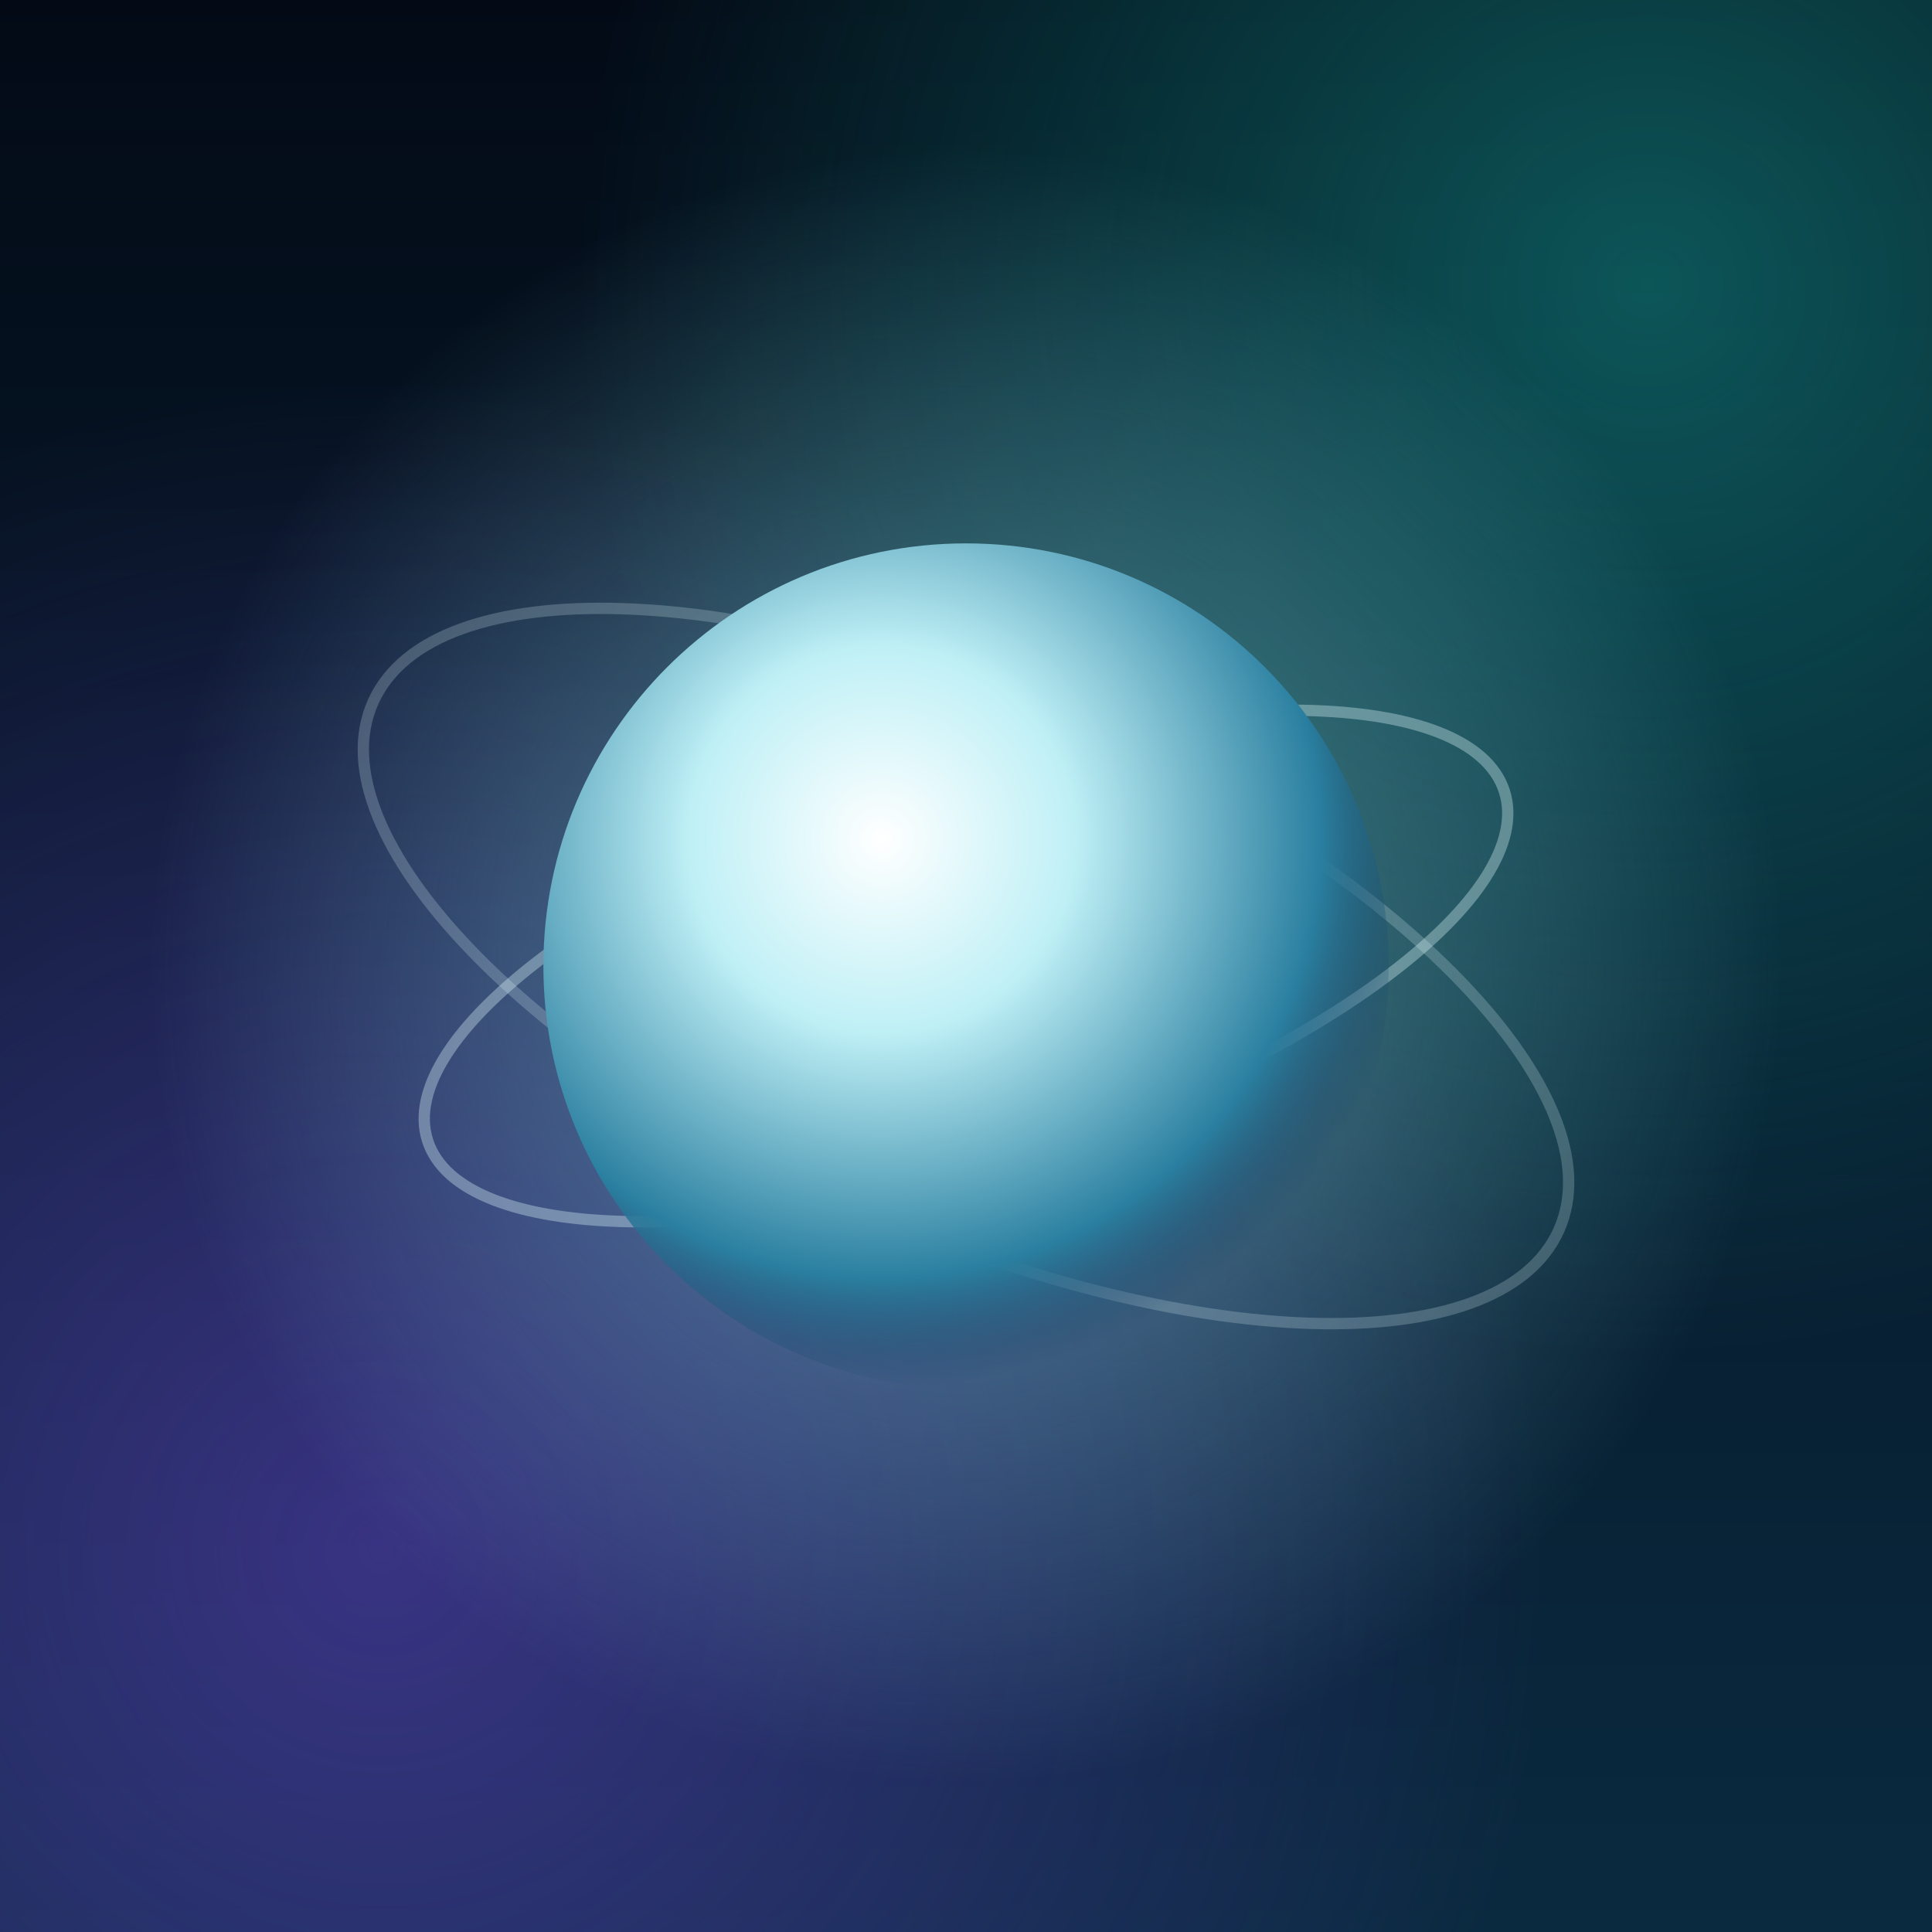
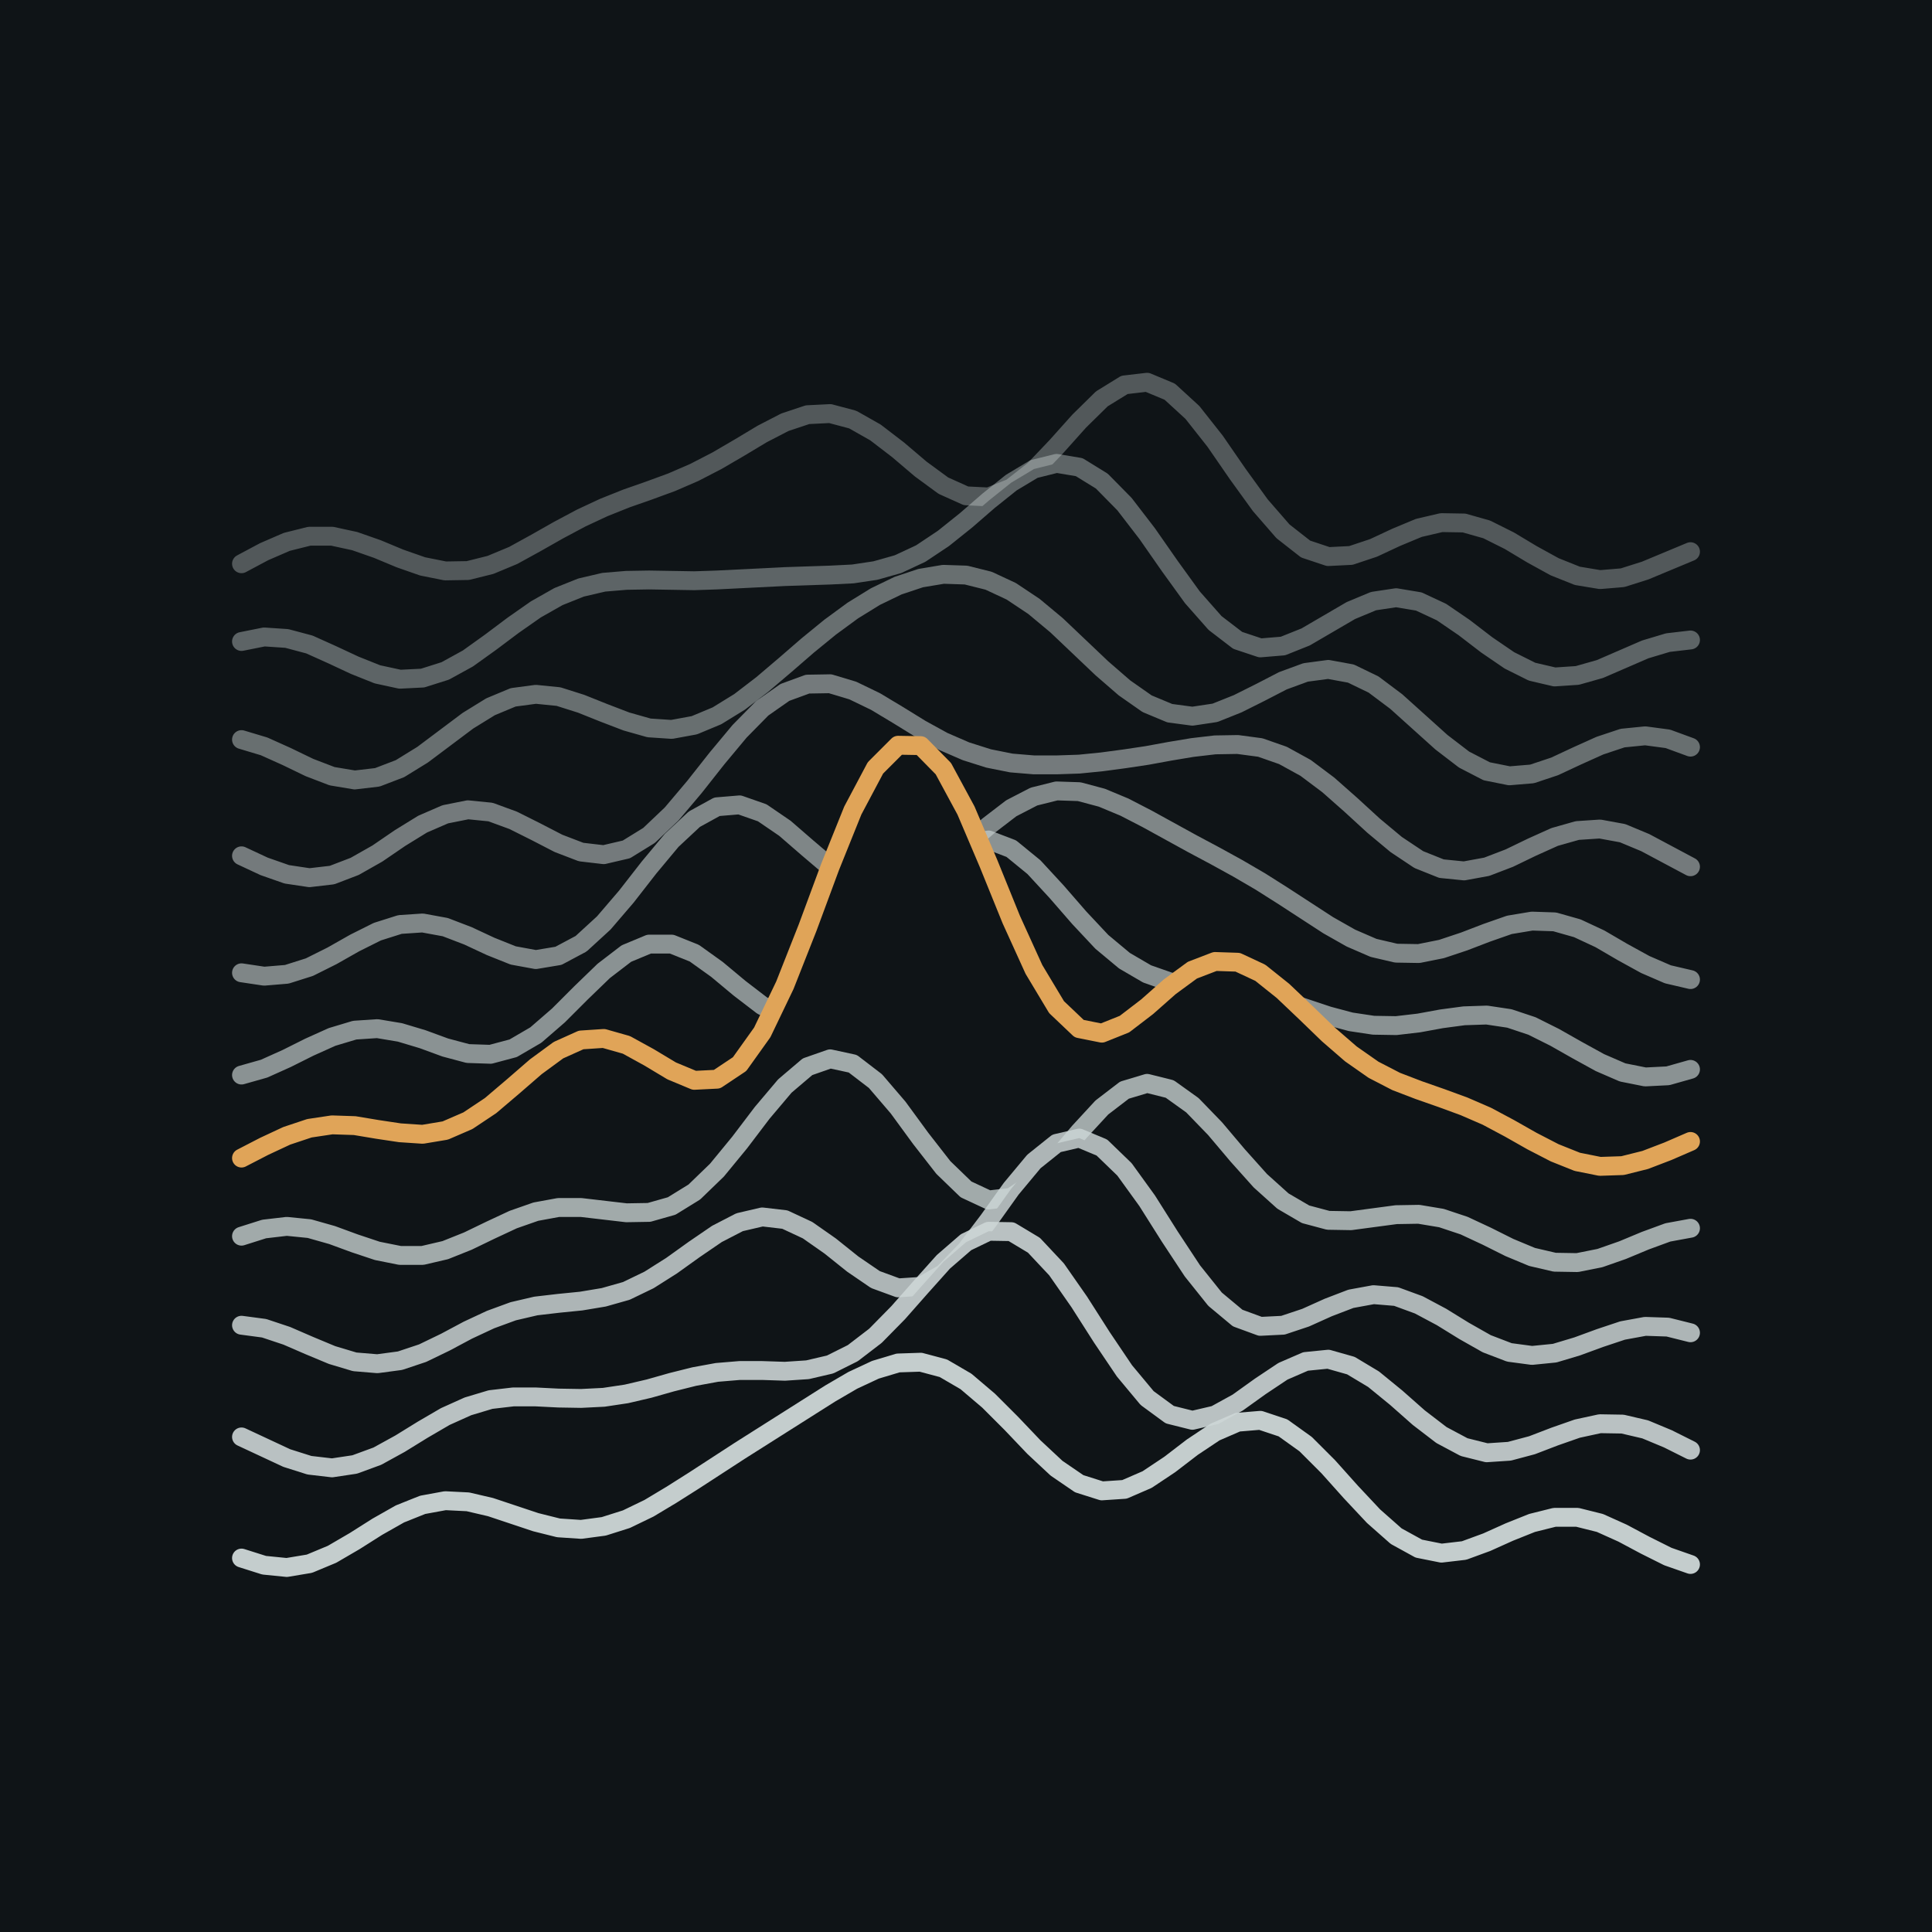
<svg xmlns="http://www.w3.org/2000/svg" viewBox="0 0 512 512">
-   <defs>
-     <linearGradient id="bg" x1="0" y1="0" x2="0" y2="1">
-       <stop offset="0" stop-color="#030a16" />
-       <stop offset="1" stop-color="#0a2a40" />
-     </linearGradient>
-     <radialGradient id="glow" cx="50%" cy="50%" r="50%">
-       <stop offset="0" stop-color="#8fe3f0" stop-opacity=".55" />
-       <stop offset="1" stop-color="#8fe3f0" stop-opacity="0" />
-     </radialGradient>
-     <radialGradient id="orb" cx="40%" cy="35%" r="65%">
-       <stop offset="0" stop-color="#ffffff" />
-       <stop offset=".35" stop-color="#bff0f6" />
-       <stop offset=".8" stop-color="#2a7fa0" />
-       <stop offset="1" stop-color="#123a60" stop-opacity="0" />
-     </radialGradient>
-     <radialGradient id="a" cx="20%" cy="80%" r="60%">
-       <stop offset="0" stop-color="#6040c0" stop-opacity=".55" />
-       <stop offset="1" stop-color="#6040c0" stop-opacity="0" />
-     </radialGradient>
-     <radialGradient id="b" cx="85%" cy="15%" r="55%">
-       <stop offset="0" stop-color="#159c94" stop-opacity=".5" />
-       <stop offset="1" stop-color="#159c94" stop-opacity="0" />
-     </radialGradient>
-   </defs>
-   <rect width="512" height="512" fill="url(#bg)" />
-   <rect width="512" height="512" fill="url(#a)" />
-   <rect width="512" height="512" fill="url(#b)" />
-   <circle cx="256" cy="256" r="220" fill="url(#glow)" />
-   <g fill="none" stroke="#dff8fc" stroke-opacity=".35" stroke-width="3">
-     <ellipse cx="256" cy="256" rx="150" ry="52" transform="rotate(-18 256 256)" />
-     <ellipse cx="256" cy="256" rx="172" ry="70" transform="rotate(24 256 256)" stroke-opacity=".22" />
-   </g>
-   <circle cx="256" cy="256" r="112" fill="url(#orb)" />
+   <rect width="512" height="512" fill="#0f1417" />
+   <path d="M64.0 149.4 L70.0 146.2 L76.0 143.6 L82.0 142.1 L88.0 142.1 L94.0 143.4 L100.0 145.5 L106.0 148.0 L112.0 150.1 L118.0 151.3 L124.0 151.2 L130.0 149.7 L136.0 147.2 L142.0 143.9 L148.0 140.5 L154.0 137.3 L160.0 134.5 L166.0 132.1 L172.0 130.0 L178.0 127.8 L184.0 125.2 L190.0 122.1 L196.0 118.6 L202.0 115.0 L208.0 111.9 L214.0 109.9 L220.0 109.6 L226.0 111.2 L232.0 114.6 L238.0 119.2 L244.0 124.3 L250.0 128.7 L256.0 131.4 L262.0 131.7 L268.0 129.3 L274.0 124.6 L280.0 118.3 L286.0 111.6 L292.0 105.7 L298.0 102.0 L304.0 101.3 L310.0 103.8 L316.0 109.3 L322.0 116.9 L328.0 125.6 L334.0 133.9 L340.0 140.8 L346.0 145.5 L352.0 147.5 L358.0 147.2 L364.0 145.2 L370.0 142.4 L376.0 139.9 L382.0 138.5 L388.0 138.6 L394.0 140.3 L400.0 143.3 L406.0 146.9 L412.0 150.2 L418.0 152.6 L424.0 153.6 L430.0 153.1 L436.0 151.2 L442.0 148.7 L448.0 146.2 L448 512 L64 512 Z" fill="#0f1417" />
+   <path d="M64.0 149.4 L70.0 146.2 L76.0 143.6 L82.0 142.1 L88.0 142.1 L94.0 143.4 L100.0 145.5 L106.0 148.0 L112.0 150.1 L118.0 151.3 L124.0 151.2 L130.0 149.7 L136.0 147.2 L142.0 143.9 L148.0 140.5 L154.0 137.3 L160.0 134.5 L166.0 132.1 L172.0 130.0 L178.0 127.8 L184.0 125.2 L190.0 122.1 L196.0 118.6 L202.0 115.0 L208.0 111.9 L214.0 109.9 L220.0 109.6 L226.0 111.2 L232.0 114.6 L238.0 119.2 L244.0 124.3 L250.0 128.7 L256.0 131.4 L262.0 131.7 L268.0 129.3 L274.0 124.6 L280.0 118.3 L286.0 111.6 L292.0 105.7 L298.0 102.0 L304.0 101.3 L310.0 103.8 L316.0 109.3 L322.0 116.9 L328.0 125.6 L334.0 133.9 L340.0 140.8 L346.0 145.5 L352.0 147.5 L358.0 147.2 L364.0 145.2 L370.0 142.4 L376.0 139.9 L382.0 138.5 L388.0 138.6 L394.0 140.3 L400.0 143.3 L406.0 146.9 L412.0 150.2 L418.0 152.6 L424.0 153.6 L430.0 153.1 L436.0 151.2 L442.0 148.7 L448.0 146.2" fill="none" stroke="#cdd6d6" stroke-opacity="0.35" stroke-width="5" stroke-linejoin="round" stroke-linecap="round" />
+   <path d="M64.0 170.0 L70.0 168.8 L76.0 169.2 L82.0 170.8 L88.0 173.5 L94.0 176.3 L100.0 178.7 L106.0 180.0 L112.0 179.7 L118.0 177.8 L124.0 174.5 L130.0 170.2 L136.0 165.7 L142.0 161.5 L148.0 158.1 L154.0 155.7 L160.0 154.3 L166.0 153.8 L172.0 153.7 L178.0 153.8 L184.0 153.9 L190.0 153.7 L196.0 153.4 L202.0 153.1 L208.0 152.8 L214.0 152.6 L220.0 152.4 L226.0 152.1 L232.0 151.2 L238.0 149.5 L244.0 146.7 L250.0 142.7 L256.0 137.9 L262.0 132.7 L268.0 127.9 L274.0 124.3 L280.0 122.8 L286.0 123.8 L292.0 127.5 L298.0 133.6 L304.0 141.4 L310.0 150.0 L316.0 158.3 L322.0 165.1 L328.0 169.7 L334.0 171.7 L340.0 171.2 L346.0 168.8 L352.0 165.3 L358.0 161.8 L364.0 159.3 L370.0 158.4 L376.0 159.4 L382.0 162.2 L388.0 166.3 L394.0 170.9 L400.0 175.0 L406.0 178.0 L412.0 179.4 L418.0 179.0 L424.0 177.3 L430.0 174.7 L436.0 172.1 L442.0 170.3 L448.0 169.6 L448 512 L64 512 Z" fill="#0f1417" />
+   <path d="M64.0 170.0 L70.0 168.8 L76.0 169.2 L82.0 170.8 L88.0 173.5 L94.0 176.3 L100.0 178.7 L106.0 180.0 L112.0 179.7 L118.0 177.8 L124.0 174.5 L130.0 170.2 L136.0 165.7 L142.0 161.5 L148.0 158.1 L154.0 155.7 L160.0 154.3 L166.0 153.8 L172.0 153.7 L178.0 153.8 L184.0 153.9 L190.0 153.7 L196.0 153.4 L202.0 153.1 L208.0 152.8 L214.0 152.6 L220.0 152.4 L226.0 152.1 L232.0 151.2 L238.0 149.5 L244.0 146.7 L250.0 142.7 L256.0 137.9 L262.0 132.7 L268.0 127.9 L274.0 124.3 L280.0 122.8 L286.0 123.8 L292.0 127.5 L298.0 133.6 L304.0 141.4 L310.0 150.0 L316.0 158.3 L322.0 165.1 L328.0 169.7 L334.0 171.7 L340.0 171.2 L346.0 168.8 L352.0 165.3 L358.0 161.8 L364.0 159.3 L370.0 158.4 L376.0 159.4 L382.0 162.2 L388.0 166.3 L394.0 170.9 L400.0 175.0 L406.0 178.0 L412.0 179.4 L418.0 179.0 L424.0 177.3 L430.0 174.7 L436.0 172.1 L442.0 170.3 L448.0 169.6" fill="none" stroke="#cdd6d6" stroke-opacity="0.41" stroke-width="5" stroke-linejoin="round" stroke-linecap="round" />
+   <path d="M64.0 196.0 L70.0 197.8 L76.0 200.5 L82.0 203.4 L88.0 205.7 L94.0 206.7 L100.0 206.0 L106.0 203.7 L112.0 200.0 L118.0 195.5 L124.0 191.0 L130.0 187.3 L136.0 184.8 L142.0 184.0 L148.0 184.6 L154.0 186.5 L160.0 188.9 L166.0 191.2 L172.0 192.9 L178.0 193.3 L184.0 192.2 L190.0 189.7 L196.0 186.0 L202.0 181.4 L208.0 176.3 L214.0 171.1 L220.0 166.2 L226.0 161.8 L232.0 158.1 L238.0 155.2 L244.0 153.2 L250.0 152.2 L256.0 152.4 L262.0 153.9 L268.0 156.7 L274.0 160.7 L280.0 165.7 L286.0 171.4 L292.0 177.1 L298.0 182.3 L304.0 186.5 L310.0 189.0 L316.0 189.8 L322.0 188.9 L328.0 186.5 L334.0 183.5 L340.0 180.4 L346.0 178.2 L352.0 177.4 L358.0 178.5 L364.0 181.4 L370.0 185.9 L376.0 191.3 L382.0 196.7 L388.0 201.3 L394.0 204.4 L400.0 205.6 L406.0 205.1 L412.0 203.1 L418.0 200.3 L424.0 197.6 L430.0 195.6 L436.0 195.0 L442.0 195.8 L448.0 198.0 L448 512 L64 512 Z" fill="#0f1417" />
+   <path d="M64.0 196.0 L70.0 197.8 L76.0 200.5 L82.0 203.4 L88.0 205.7 L94.0 206.7 L100.0 206.0 L106.0 203.7 L112.0 200.0 L118.0 195.5 L124.0 191.0 L130.0 187.3 L136.0 184.8 L142.0 184.0 L148.0 184.6 L154.0 186.5 L160.0 188.9 L166.0 191.2 L172.0 192.9 L178.0 193.3 L184.0 192.2 L190.0 189.7 L196.0 186.0 L202.0 181.4 L208.0 176.3 L214.0 171.1 L220.0 166.2 L226.0 161.8 L232.0 158.1 L238.0 155.2 L244.0 153.2 L250.0 152.2 L256.0 152.4 L262.0 153.9 L268.0 156.7 L274.0 160.7 L280.0 165.7 L286.0 171.4 L292.0 177.1 L298.0 182.3 L304.0 186.5 L310.0 189.0 L316.0 189.8 L322.0 188.9 L328.0 186.5 L334.0 183.5 L340.0 180.4 L346.0 178.2 L352.0 177.4 L358.0 178.5 L364.0 181.4 L370.0 185.9 L376.0 191.3 L382.0 196.7 L388.0 201.3 L394.0 204.4 L400.0 205.6 L406.0 205.1 L412.0 203.1 L418.0 200.3 L424.0 197.6 L430.0 195.6 L436.0 195.0 L442.0 195.8 L448.0 198.0" fill="none" stroke="#cdd6d6" stroke-opacity="0.47" stroke-width="5" stroke-linejoin="round" stroke-linecap="round" />
+   <path d="M64.0 226.8 L70.0 229.6 L76.0 231.7 L82.0 232.6 L88.0 231.9 L94.0 229.6 L100.0 226.2 L106.0 222.1 L112.0 218.4 L118.0 215.8 L124.0 214.6 L130.0 215.2 L136.0 217.4 L142.0 220.4 L148.0 223.5 L154.0 225.8 L160.0 226.5 L166.0 225.1 L172.0 221.4 L178.0 215.7 L184.0 208.6 L190.0 201.0 L196.0 193.8 L202.0 187.7 L208.0 183.5 L214.0 181.3 L220.0 181.2 L226.0 183.0 L232.0 185.9 L238.0 189.5 L244.0 193.2 L250.0 196.5 L256.0 199.1 L262.0 201.0 L268.0 202.2 L274.0 202.7 L280.0 202.7 L286.0 202.5 L292.0 201.9 L298.0 201.1 L304.0 200.2 L310.0 199.1 L316.0 198.1 L322.0 197.4 L328.0 197.3 L334.0 198.1 L340.0 200.2 L346.0 203.5 L352.0 208.0 L358.0 213.3 L364.0 218.8 L370.0 223.8 L376.0 227.8 L382.0 230.2 L388.0 230.8 L394.0 229.7 L400.0 227.4 L406.0 224.5 L412.0 221.8 L418.0 220.1 L424.0 219.7 L430.0 220.8 L436.0 223.3 L442.0 226.5 L448.0 229.7 L448 512 L64 512 Z" fill="#0f1417" />
+   <path d="M64.0 226.8 L70.0 229.6 L76.0 231.7 L82.0 232.6 L88.0 231.9 L94.0 229.6 L100.0 226.2 L106.0 222.1 L112.0 218.4 L118.0 215.8 L124.0 214.6 L130.0 215.2 L136.0 217.4 L142.0 220.4 L148.0 223.5 L154.0 225.8 L160.0 226.5 L166.0 225.1 L172.0 221.4 L178.0 215.7 L184.0 208.6 L190.0 201.0 L196.0 193.8 L202.0 187.7 L208.0 183.5 L214.0 181.3 L220.0 181.2 L226.0 183.0 L232.0 185.9 L238.0 189.5 L244.0 193.2 L250.0 196.5 L256.0 199.1 L262.0 201.0 L268.0 202.2 L274.0 202.7 L280.0 202.7 L286.0 202.5 L292.0 201.9 L298.0 201.1 L304.0 200.2 L310.0 199.1 L316.0 198.1 L322.0 197.4 L328.0 197.3 L334.0 198.1 L340.0 200.2 L346.0 203.5 L352.0 208.0 L358.0 213.3 L364.0 218.8 L370.0 223.8 L376.0 227.8 L382.0 230.2 L388.0 230.8 L394.0 229.7 L400.0 227.4 L406.0 224.5 L412.0 221.8 L418.0 220.1 L424.0 219.7 L430.0 220.8 L436.0 223.3 L442.0 226.5 L448.0 229.7" fill="none" stroke="#cdd6d6" stroke-opacity="0.53" stroke-width="5" stroke-linejoin="round" stroke-linecap="round" />
+   <path d="M64.0 257.8 L70.0 258.7 L76.0 258.2 L82.0 256.3 L88.0 253.3 L94.0 249.9 L100.0 246.9 L106.0 245.0 L112.0 244.6 L118.0 245.7 L124.0 248.0 L130.0 250.8 L136.0 253.2 L142.0 254.3 L148.0 253.3 L154.0 250.1 L160.0 244.6 L166.0 237.6 L172.0 229.9 L178.0 222.7 L184.0 217.1 L190.0 213.8 L196.0 213.3 L202.0 215.4 L208.0 219.5 L214.0 224.7 L220.0 229.8 L226.0 233.9 L232.0 236.0 L238.0 235.8 L244.0 233.4 L250.0 229.2 L256.0 224.0 L262.0 218.8 L268.0 214.2 L274.0 211.1 L280.0 209.6 L286.0 209.8 L292.0 211.4 L298.0 213.9 L304.0 217.0 L310.0 220.3 L316.0 223.6 L322.0 226.8 L328.0 230.1 L334.0 233.6 L340.0 237.4 L346.0 241.3 L352.0 245.2 L358.0 248.6 L364.0 251.2 L370.0 252.6 L376.0 252.7 L382.0 251.5 L388.0 249.5 L394.0 247.2 L400.0 245.1 L406.0 244.1 L412.0 244.3 L418.0 246.0 L424.0 248.8 L430.0 252.3 L436.0 255.6 L442.0 258.2 L448.0 259.6 L448 512 L64 512 Z" fill="#0f1417" />
+   <path d="M64.0 257.8 L70.0 258.7 L76.0 258.2 L82.0 256.3 L88.0 253.3 L94.0 249.9 L100.0 246.9 L106.0 245.0 L112.0 244.6 L118.0 245.7 L124.0 248.0 L130.0 250.8 L136.0 253.2 L142.0 254.3 L148.0 253.3 L154.0 250.1 L160.0 244.6 L166.0 237.6 L172.0 229.9 L178.0 222.7 L184.0 217.1 L190.0 213.8 L196.0 213.3 L202.0 215.4 L208.0 219.5 L214.0 224.7 L220.0 229.8 L226.0 233.9 L232.0 236.0 L238.0 235.8 L244.0 233.4 L250.0 229.2 L256.0 224.0 L262.0 218.8 L268.0 214.2 L274.0 211.1 L280.0 209.6 L286.0 209.8 L292.0 211.4 L298.0 213.9 L304.0 217.0 L310.0 220.3 L316.0 223.6 L322.0 226.8 L328.0 230.1 L334.0 233.6 L340.0 237.4 L346.0 241.3 L352.0 245.2 L358.0 248.6 L364.0 251.2 L370.0 252.6 L376.0 252.7 L382.0 251.5 L388.0 249.5 L394.0 247.2 L400.0 245.1 L406.0 244.1 L412.0 244.3 L418.0 246.0 L424.0 248.8 L430.0 252.3 L436.0 255.6 L442.0 258.2 L448.0 259.6" fill="none" stroke="#cdd6d6" stroke-opacity="0.59" stroke-width="5" stroke-linejoin="round" stroke-linecap="round" />
+   <path d="M64.0 284.9 L70.0 283.2 L76.0 280.5 L82.0 277.5 L88.0 274.8 L94.0 273.0 L100.0 272.6 L106.0 273.6 L112.0 275.4 L118.0 277.6 L124.0 279.2 L130.0 279.4 L136.0 277.8 L142.0 274.3 L148.0 269.1 L154.0 263.1 L160.0 257.3 L166.0 252.7 L172.0 250.2 L178.0 250.2 L184.0 252.6 L190.0 256.9 L196.0 261.9 L202.0 266.5 L208.0 269.3 L214.0 269.4 L220.0 266.4 L226.0 260.4 L232.0 252.3 L238.0 243.1 L244.0 234.5 L250.0 227.6 L256.0 223.5 L262.0 222.6 L268.0 224.9 L274.0 229.8 L280.0 236.3 L286.0 243.2 L292.0 249.6 L298.0 254.6 L304.0 258.1 L310.0 260.2 L316.0 261.2 L322.0 261.8 L328.0 262.4 L334.0 263.5 L340.0 265.2 L346.0 267.2 L352.0 269.2 L358.0 270.8 L364.0 271.7 L370.0 271.8 L376.0 271.1 L382.0 270.0 L388.0 269.2 L394.0 269.0 L400.0 269.9 L406.0 271.9 L412.0 274.9 L418.0 278.3 L424.0 281.6 L430.0 284.2 L436.0 285.4 L442.0 285.1 L448.0 283.4 L448 512 L64 512 Z" fill="#0f1417" />
+   <path d="M64.0 284.9 L70.0 283.2 L76.0 280.5 L82.0 277.5 L88.0 274.8 L94.0 273.0 L100.0 272.6 L106.0 273.6 L112.0 275.4 L118.0 277.6 L124.0 279.2 L130.0 279.4 L136.0 277.8 L142.0 274.3 L148.0 269.1 L154.0 263.1 L160.0 257.3 L166.0 252.7 L172.0 250.2 L178.0 250.2 L184.0 252.6 L190.0 256.9 L196.0 261.9 L202.0 266.5 L208.0 269.3 L214.0 269.4 L220.0 266.4 L226.0 260.4 L232.0 252.3 L238.0 243.1 L244.0 234.5 L250.0 227.6 L256.0 223.5 L262.0 222.6 L268.0 224.9 L274.0 229.8 L280.0 236.3 L286.0 243.2 L292.0 249.6 L298.0 254.6 L304.0 258.1 L310.0 260.2 L316.0 261.2 L322.0 261.8 L328.0 262.4 L334.0 263.5 L340.0 265.2 L346.0 267.2 L352.0 269.2 L358.0 270.8 L364.0 271.7 L370.0 271.8 L376.0 271.1 L382.0 270.0 L388.0 269.2 L394.0 269.0 L400.0 269.9 L406.0 271.9 L412.0 274.9 L418.0 278.3 L424.0 281.6 L430.0 284.2 L436.0 285.4 L442.0 285.1 L448.0 283.4" fill="none" stroke="#cdd6d6" stroke-opacity="0.65" stroke-width="5" stroke-linejoin="round" stroke-linecap="round" />
+   <path d="M64.0 306.9 L70.0 303.8 L76.0 301.0 L82.0 299.0 L88.0 298.1 L94.0 298.3 L100.0 299.3 L106.0 300.2 L112.0 300.6 L118.0 299.6 L124.0 297.0 L130.0 293.0 L136.0 287.9 L142.0 282.7 L148.0 278.3 L154.0 275.6 L160.0 275.2 L166.0 276.9 L172.0 280.2 L178.0 283.8 L184.0 286.3 L190.0 286.0 L196.0 282.0 L202.0 273.6 L208.0 261.1 L214.0 245.9 L220.0 229.7 L226.0 214.8 L232.0 203.5 L238.0 197.5 L244.0 197.6 L250.0 203.7 L256.0 214.8 L262.0 228.9 L268.0 243.7 L274.0 256.9 L280.0 266.9 L286.0 272.6 L292.0 273.8 L298.0 271.4 L304.0 266.8 L310.0 261.5 L316.0 257.1 L322.0 254.8 L328.0 255.0 L334.0 257.8 L340.0 262.6 L346.0 268.3 L352.0 274.1 L358.0 279.3 L364.0 283.5 L370.0 286.6 L376.0 288.9 L382.0 291.0 L388.0 293.2 L394.0 295.8 L400.0 299.0 L406.0 302.4 L412.0 305.5 L418.0 307.9 L424.0 309.1 L430.0 308.9 L436.0 307.4 L442.0 305.1 L448.0 302.5 L448 512 L64 512 Z" fill="#0f1417" />
+   <path d="M64.0 306.9 L70.0 303.8 L76.0 301.0 L82.0 299.0 L88.0 298.1 L94.0 298.3 L100.0 299.3 L106.0 300.2 L112.0 300.6 L118.0 299.6 L124.0 297.0 L130.0 293.0 L136.0 287.9 L142.0 282.7 L148.0 278.3 L154.0 275.6 L160.0 275.2 L166.0 276.9 L172.0 280.2 L178.0 283.8 L184.0 286.3 L190.0 286.0 L196.0 282.0 L202.0 273.6 L208.0 261.1 L214.0 245.9 L220.0 229.7 L226.0 214.8 L232.0 203.5 L238.0 197.5 L244.0 197.6 L250.0 203.7 L256.0 214.8 L262.0 228.9 L268.0 243.7 L274.0 256.9 L280.0 266.9 L286.0 272.6 L292.0 273.8 L298.0 271.4 L304.0 266.8 L310.0 261.5 L316.0 257.1 L322.0 254.8 L328.0 255.0 L334.0 257.8 L340.0 262.6 L346.0 268.3 L352.0 274.1 L358.0 279.3 L364.0 283.5 L370.0 286.6 L376.0 288.9 L382.0 291.0 L388.0 293.2 L394.0 295.8 L400.0 299.0 L406.0 302.4 L412.0 305.5 L418.0 307.9 L424.0 309.1 L430.0 308.9 L436.0 307.4 L442.0 305.1 L448.0 302.5" fill="none" stroke="#e0a458" stroke-opacity="1.00" stroke-width="5" stroke-linejoin="round" stroke-linecap="round" />
+   <path d="M64.0 327.6 L70.0 325.7 L76.0 325.0 L82.0 325.6 L88.0 327.3 L94.0 329.5 L100.0 331.5 L106.0 332.7 L112.0 332.7 L118.0 331.3 L124.0 328.9 L130.0 326.0 L136.0 323.2 L142.0 321.1 L148.0 320.0 L154.0 320.0 L160.0 320.7 L166.0 321.4 L172.0 321.3 L178.0 319.6 L184.0 315.9 L190.0 310.1 L196.0 302.8 L202.0 294.9 L208.0 287.8 L214.0 282.7 L220.0 280.6 L226.0 281.9 L232.0 286.5 L238.0 293.5 L244.0 301.7 L250.0 309.4 L256.0 315.2 L262.0 318.0 L268.0 317.3 L274.0 313.3 L280.0 307.1 L286.0 300.0 L292.0 293.5 L298.0 288.9 L304.0 287.1 L310.0 288.6 L316.0 292.9 L322.0 299.1 L328.0 306.2 L334.0 312.9 L340.0 318.3 L346.0 321.8 L352.0 323.4 L358.0 323.5 L364.0 322.7 L370.0 321.9 L376.0 321.8 L382.0 322.8 L388.0 324.8 L394.0 327.6 L400.0 330.6 L406.0 333.1 L412.0 334.5 L418.0 334.6 L424.0 333.4 L430.0 331.3 L436.0 328.8 L442.0 326.6 L448.0 325.5 L448 512 L64 512 Z" fill="#0f1417" />
+   <path d="M64.0 327.6 L70.0 325.7 L76.0 325.0 L82.0 325.6 L88.0 327.3 L94.0 329.5 L100.0 331.5 L106.0 332.7 L112.0 332.7 L118.0 331.3 L124.0 328.9 L130.0 326.0 L136.0 323.2 L142.0 321.1 L148.0 320.0 L154.0 320.0 L160.0 320.7 L166.0 321.4 L172.0 321.3 L178.0 319.6 L184.0 315.9 L190.0 310.1 L196.0 302.8 L202.0 294.9 L208.0 287.8 L214.0 282.7 L220.0 280.6 L226.0 281.9 L232.0 286.5 L238.0 293.5 L244.0 301.7 L250.0 309.4 L256.0 315.2 L262.0 318.0 L268.0 317.3 L274.0 313.3 L280.0 307.1 L286.0 300.0 L292.0 293.5 L298.0 288.9 L304.0 287.1 L310.0 288.6 L316.0 292.9 L322.0 299.1 L328.0 306.2 L334.0 312.9 L340.0 318.3 L346.0 321.8 L352.0 323.4 L358.0 323.5 L364.0 322.7 L370.0 321.9 L376.0 321.8 L382.0 322.8 L388.0 324.8 L394.0 327.6 L400.0 330.6 L406.0 333.1 L412.0 334.5 L418.0 334.6 L424.0 333.4 L430.0 331.3 L436.0 328.8 L442.0 326.6 L448.0 325.5" fill="none" stroke="#cdd6d6" stroke-opacity="0.77" stroke-width="5" stroke-linejoin="round" stroke-linecap="round" />
+   <path d="M64.0 351.2 L70.0 352.0 L76.0 354.0 L82.0 356.6 L88.0 359.1 L94.0 360.9 L100.0 361.4 L106.0 360.6 L112.0 358.6 L118.0 355.7 L124.0 352.5 L130.0 349.7 L136.0 347.5 L142.0 346.1 L148.0 345.4 L154.0 344.8 L160.0 343.8 L166.0 342.1 L172.0 339.2 L178.0 335.4 L184.0 331.1 L190.0 327.0 L196.0 323.9 L202.0 322.5 L208.0 323.2 L214.0 326.0 L220.0 330.2 L226.0 335.0 L232.0 339.1 L238.0 341.3 L244.0 340.9 L250.0 337.5 L256.0 331.3 L262.0 323.4 L268.0 315.0 L274.0 307.8 L280.0 303.0 L286.0 301.6 L292.0 304.1 L298.0 309.9 L304.0 318.2 L310.0 327.7 L316.0 336.8 L322.0 344.3 L328.0 349.3 L334.0 351.5 L340.0 351.2 L346.0 349.2 L352.0 346.5 L358.0 344.2 L364.0 343.1 L370.0 343.6 L376.0 345.8 L382.0 349.0 L388.0 352.7 L394.0 356.1 L400.0 358.4 L406.0 359.2 L412.0 358.6 L418.0 356.8 L424.0 354.6 L430.0 352.6 L436.0 351.5 L442.0 351.7 L448.0 353.2 L448 512 L64 512 Z" fill="#0f1417" />
+   <path d="M64.0 351.2 L70.0 352.0 L76.0 354.0 L82.0 356.6 L88.0 359.1 L94.0 360.9 L100.0 361.4 L106.0 360.6 L112.0 358.6 L118.0 355.7 L124.0 352.5 L130.0 349.7 L136.0 347.5 L142.0 346.1 L148.0 345.4 L154.0 344.8 L160.0 343.8 L166.0 342.1 L172.0 339.2 L178.0 335.4 L184.0 331.1 L190.0 327.0 L196.0 323.9 L202.0 322.5 L208.0 323.2 L214.0 326.0 L220.0 330.2 L226.0 335.0 L232.0 339.1 L238.0 341.3 L244.0 340.9 L250.0 337.5 L256.0 331.3 L262.0 323.4 L268.0 315.0 L274.0 307.8 L280.0 303.0 L286.0 301.6 L292.0 304.1 L298.0 309.9 L304.0 318.2 L310.0 327.7 L316.0 336.8 L322.0 344.3 L328.0 349.3 L334.0 351.5 L340.0 351.2 L346.0 349.2 L352.0 346.5 L358.0 344.2 L364.0 343.1 L370.0 343.6 L376.0 345.8 L382.0 349.0 L388.0 352.7 L394.0 356.1 L400.0 358.4 L406.0 359.2 L412.0 358.6 L418.0 356.8 L424.0 354.6 L430.0 352.6 L436.0 351.5 L442.0 351.7 L448.0 353.2" fill="none" stroke="#cdd6d6" stroke-opacity="0.83" stroke-width="5" stroke-linejoin="round" stroke-linecap="round" />
+   <path d="M64.0 380.8 L70.0 383.6 L76.0 386.4 L82.0 388.3 L88.0 389.0 L94.0 388.1 L100.0 385.9 L106.0 382.6 L112.0 378.9 L118.0 375.4 L124.0 372.7 L130.0 370.9 L136.0 370.2 L142.0 370.2 L148.0 370.5 L154.0 370.6 L160.0 370.3 L166.0 369.4 L172.0 368.0 L178.0 366.3 L184.0 364.8 L190.0 363.7 L196.0 363.2 L202.0 363.2 L208.0 363.4 L214.0 363.0 L220.0 361.6 L226.0 358.6 L232.0 354.0 L238.0 347.9 L244.0 341.1 L250.0 334.4 L256.0 329.2 L262.0 326.3 L268.0 326.4 L274.0 330.0 L280.0 336.4 L286.0 345.0 L292.0 354.4 L298.0 363.3 L304.0 370.5 L310.0 374.9 L316.0 376.4 L322.0 375.0 L328.0 371.7 L334.0 367.4 L340.0 363.4 L346.0 360.8 L352.0 360.2 L358.0 361.9 L364.0 365.5 L370.0 370.4 L376.0 375.7 L382.0 380.3 L388.0 383.5 L394.0 385.0 L400.0 384.6 L406.0 383.0 L412.0 380.7 L418.0 378.6 L424.0 377.3 L430.0 377.4 L436.0 378.8 L442.0 381.3 L448.0 384.3 L448 512 L64 512 Z" fill="#0f1417" />
+   <path d="M64.0 380.8 L70.0 383.6 L76.0 386.4 L82.0 388.3 L88.0 389.0 L94.0 388.1 L100.0 385.9 L106.0 382.6 L112.0 378.9 L118.0 375.4 L124.0 372.7 L130.0 370.9 L136.0 370.2 L142.0 370.2 L148.0 370.5 L154.0 370.6 L160.0 370.3 L166.0 369.4 L172.0 368.0 L178.0 366.3 L184.0 364.8 L190.0 363.7 L196.0 363.2 L202.0 363.2 L208.0 363.4 L214.0 363.0 L220.0 361.6 L226.0 358.6 L232.0 354.0 L238.0 347.9 L244.0 341.1 L250.0 334.4 L256.0 329.2 L262.0 326.3 L268.0 326.4 L274.0 330.0 L280.0 336.4 L286.0 345.0 L292.0 354.4 L298.0 363.3 L304.0 370.5 L310.0 374.9 L316.0 376.4 L322.0 375.0 L328.0 371.7 L334.0 367.4 L340.0 363.4 L346.0 360.8 L352.0 360.2 L358.0 361.9 L364.0 365.5 L370.0 370.4 L376.0 375.7 L382.0 380.3 L388.0 383.5 L394.0 385.0 L400.0 384.6 L406.0 383.0 L412.0 380.7 L418.0 378.6 L424.0 377.3 L430.0 377.4 L436.0 378.8 L442.0 381.3 L448.0 384.3" fill="none" stroke="#cdd6d6" stroke-opacity="0.89" stroke-width="5" stroke-linejoin="round" stroke-linecap="round" />
+   <path d="M64.0 412.9 L70.0 414.8 L76.0 415.4 L82.0 414.4 L88.0 411.9 L94.0 408.4 L100.0 404.6 L106.0 401.2 L112.0 398.8 L118.0 397.7 L124.0 398.0 L130.0 399.4 L136.0 401.4 L142.0 403.4 L148.0 404.9 L154.0 405.3 L160.0 404.5 L166.0 402.6 L172.0 399.7 L178.0 396.1 L184.0 392.3 L190.0 388.4 L196.0 384.5 L202.0 380.7 L208.0 376.9 L214.0 373.1 L220.0 369.3 L226.0 365.8 L232.0 363.0 L238.0 361.2 L244.0 361.0 L250.0 362.6 L256.0 366.1 L262.0 371.2 L268.0 377.2 L274.0 383.5 L280.0 389.1 L286.0 393.2 L292.0 395.1 L298.0 394.7 L304.0 392.1 L310.0 388.1 L316.0 383.5 L322.0 379.5 L328.0 376.9 L334.0 376.4 L340.0 378.4 L346.0 382.7 L352.0 388.7 L358.0 395.4 L364.0 401.8 L370.0 407.1 L376.0 410.4 L382.0 411.6 L388.0 410.9 L394.0 408.7 L400.0 406.0 L406.0 403.6 L412.0 402.1 L418.0 402.1 L424.0 403.6 L430.0 406.3 L436.0 409.5 L442.0 412.5 L448.0 414.6 L448 512 L64 512 Z" fill="#0f1417" />
+   <path d="M64.0 412.9 L70.0 414.8 L76.0 415.4 L82.0 414.4 L88.0 411.9 L94.0 408.4 L100.0 404.6 L106.0 401.2 L112.0 398.8 L118.0 397.7 L124.0 398.0 L130.0 399.4 L136.0 401.4 L142.0 403.4 L148.0 404.9 L154.0 405.3 L160.0 404.5 L166.0 402.6 L172.0 399.7 L178.0 396.1 L184.0 392.3 L190.0 388.4 L196.0 384.5 L202.0 380.7 L208.0 376.9 L214.0 373.1 L220.0 369.3 L226.0 365.8 L232.0 363.0 L238.0 361.2 L244.0 361.0 L250.0 362.6 L256.0 366.1 L262.0 371.2 L268.0 377.2 L274.0 383.5 L280.0 389.1 L286.0 393.2 L292.0 395.1 L298.0 394.7 L304.0 392.1 L310.0 388.1 L316.0 383.5 L322.0 379.5 L328.0 376.9 L334.0 376.4 L340.0 378.4 L346.0 382.7 L352.0 388.7 L358.0 395.4 L364.0 401.8 L370.0 407.1 L376.0 410.4 L382.0 411.6 L388.0 410.9 L394.0 408.7 L400.0 406.0 L406.0 403.6 L412.0 402.1 L418.0 402.1 L424.0 403.6 L430.0 406.3 L436.0 409.5 L442.0 412.5 L448.0 414.6" fill="none" stroke="#cdd6d6" stroke-opacity="0.95" stroke-width="5" stroke-linejoin="round" stroke-linecap="round" />
+   <rect y="440" width="512" height="72" fill="#0f1417" />
</svg>
